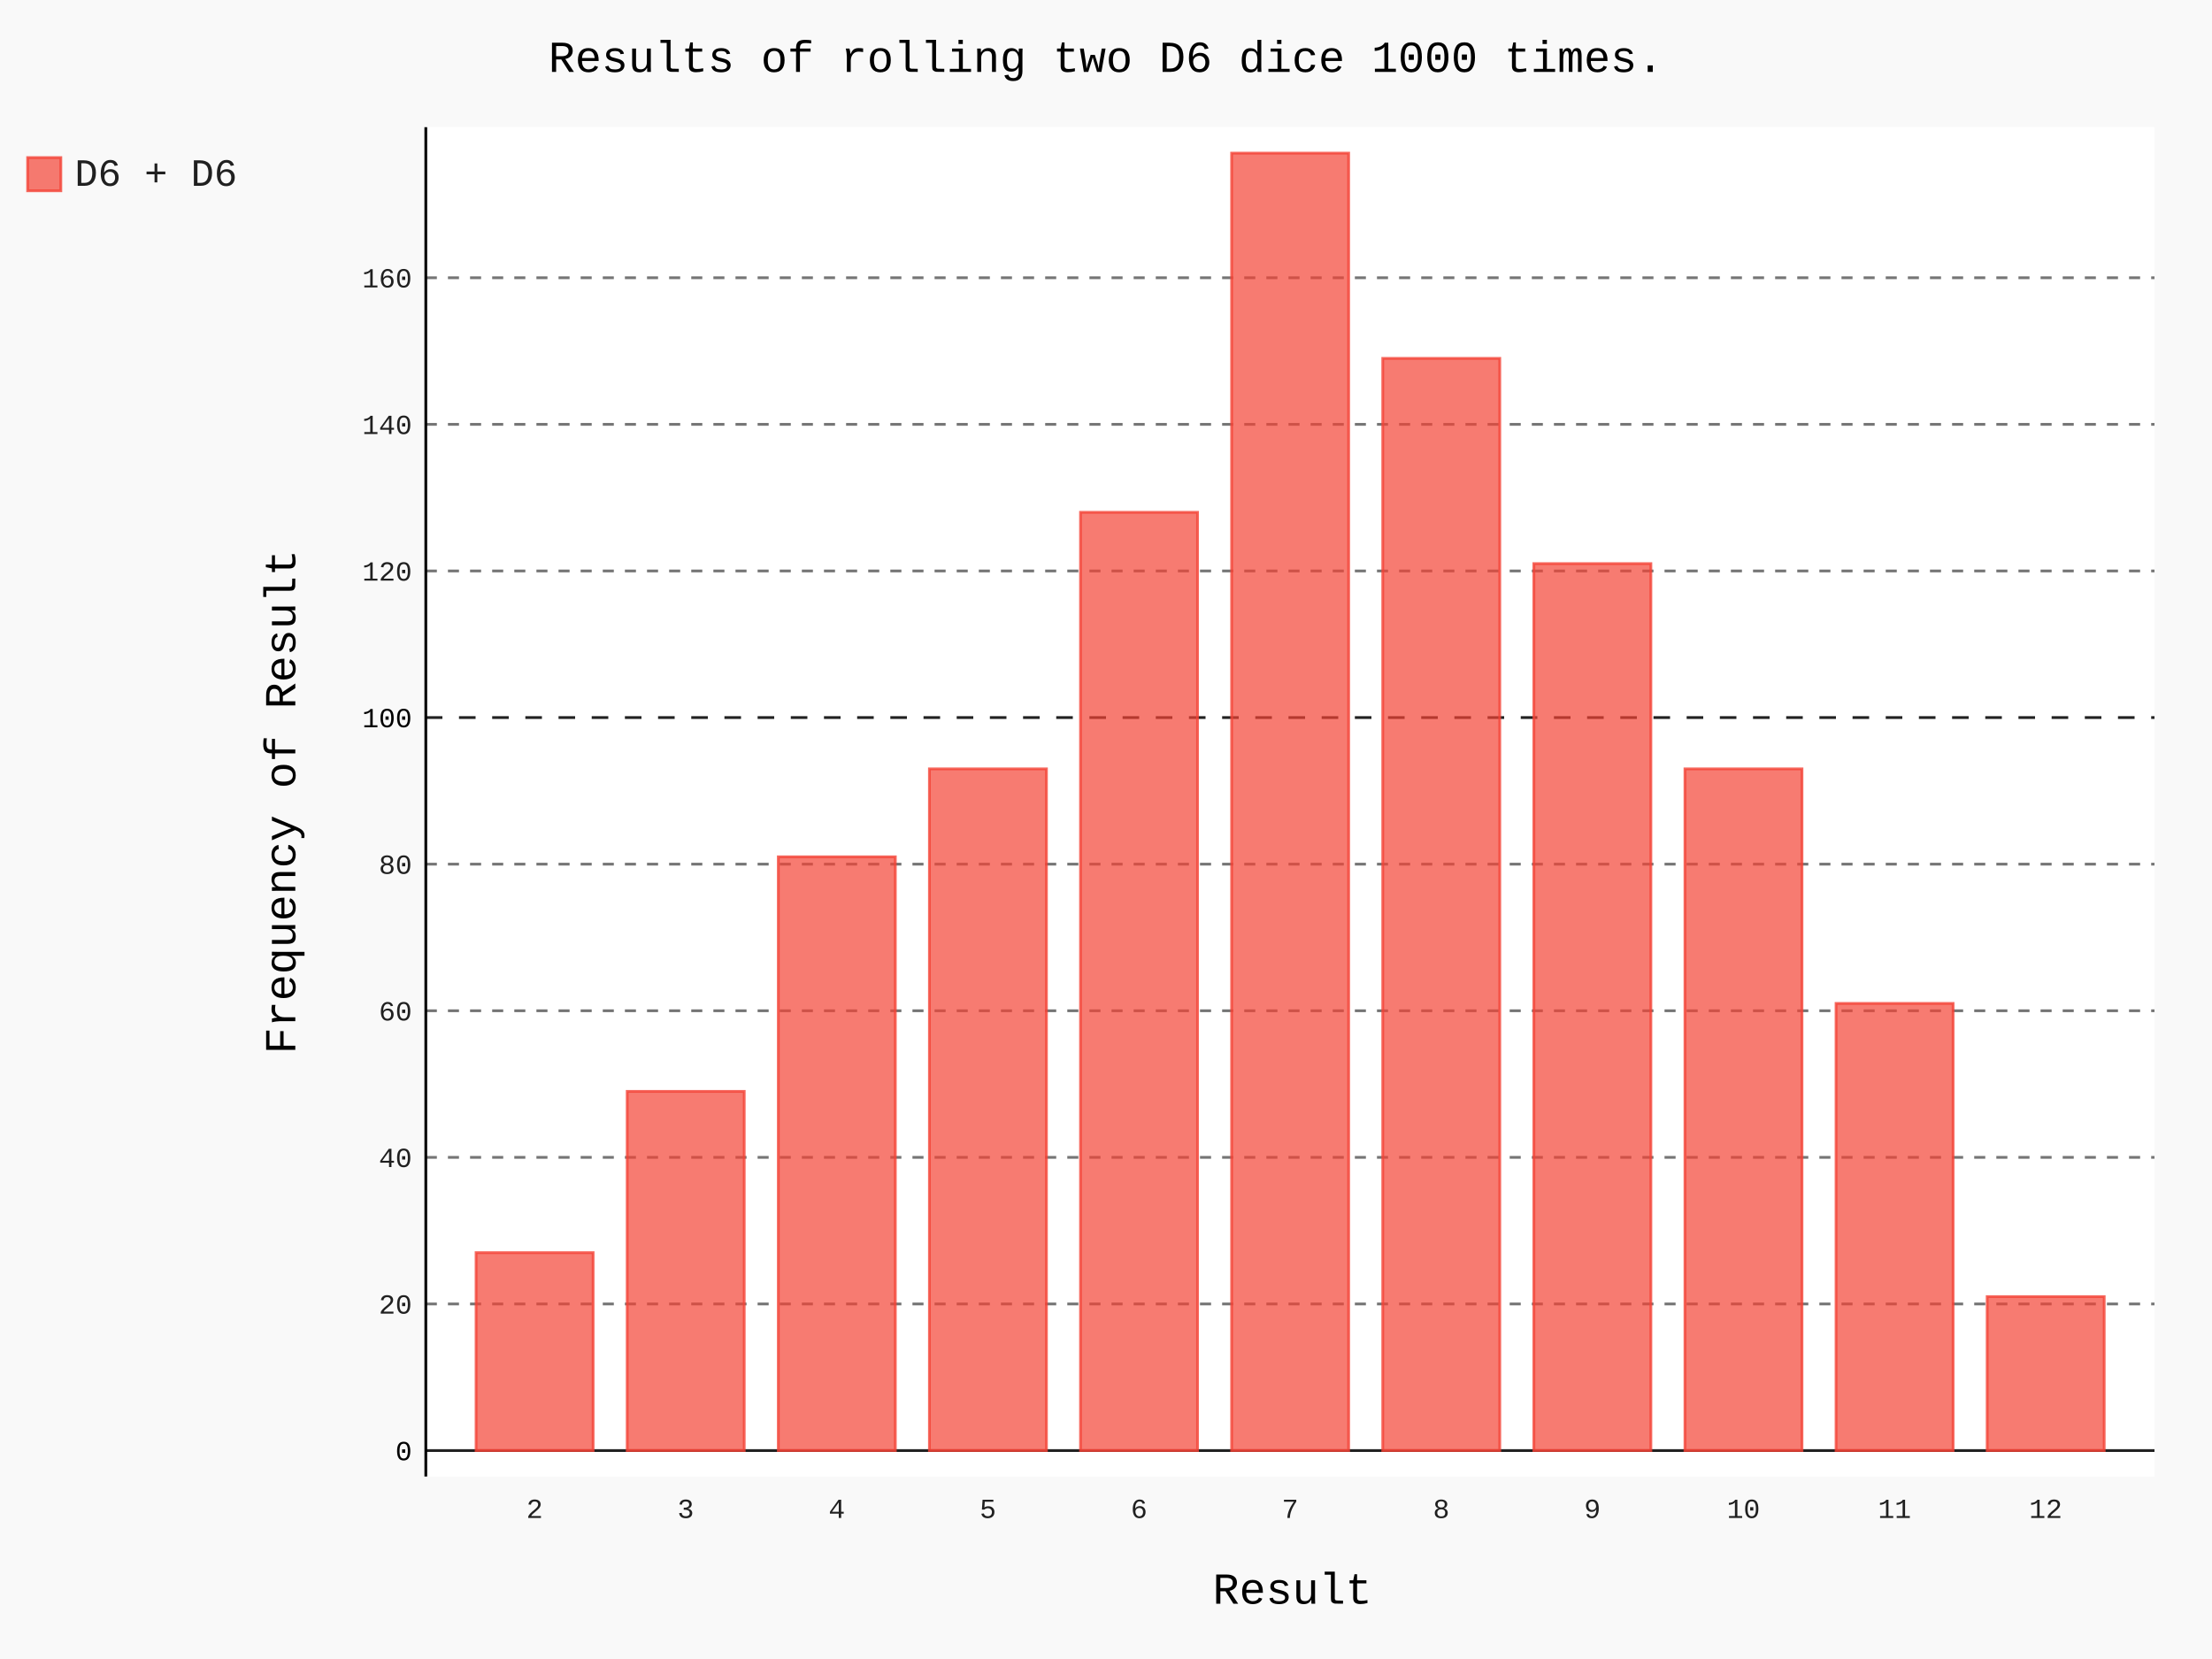
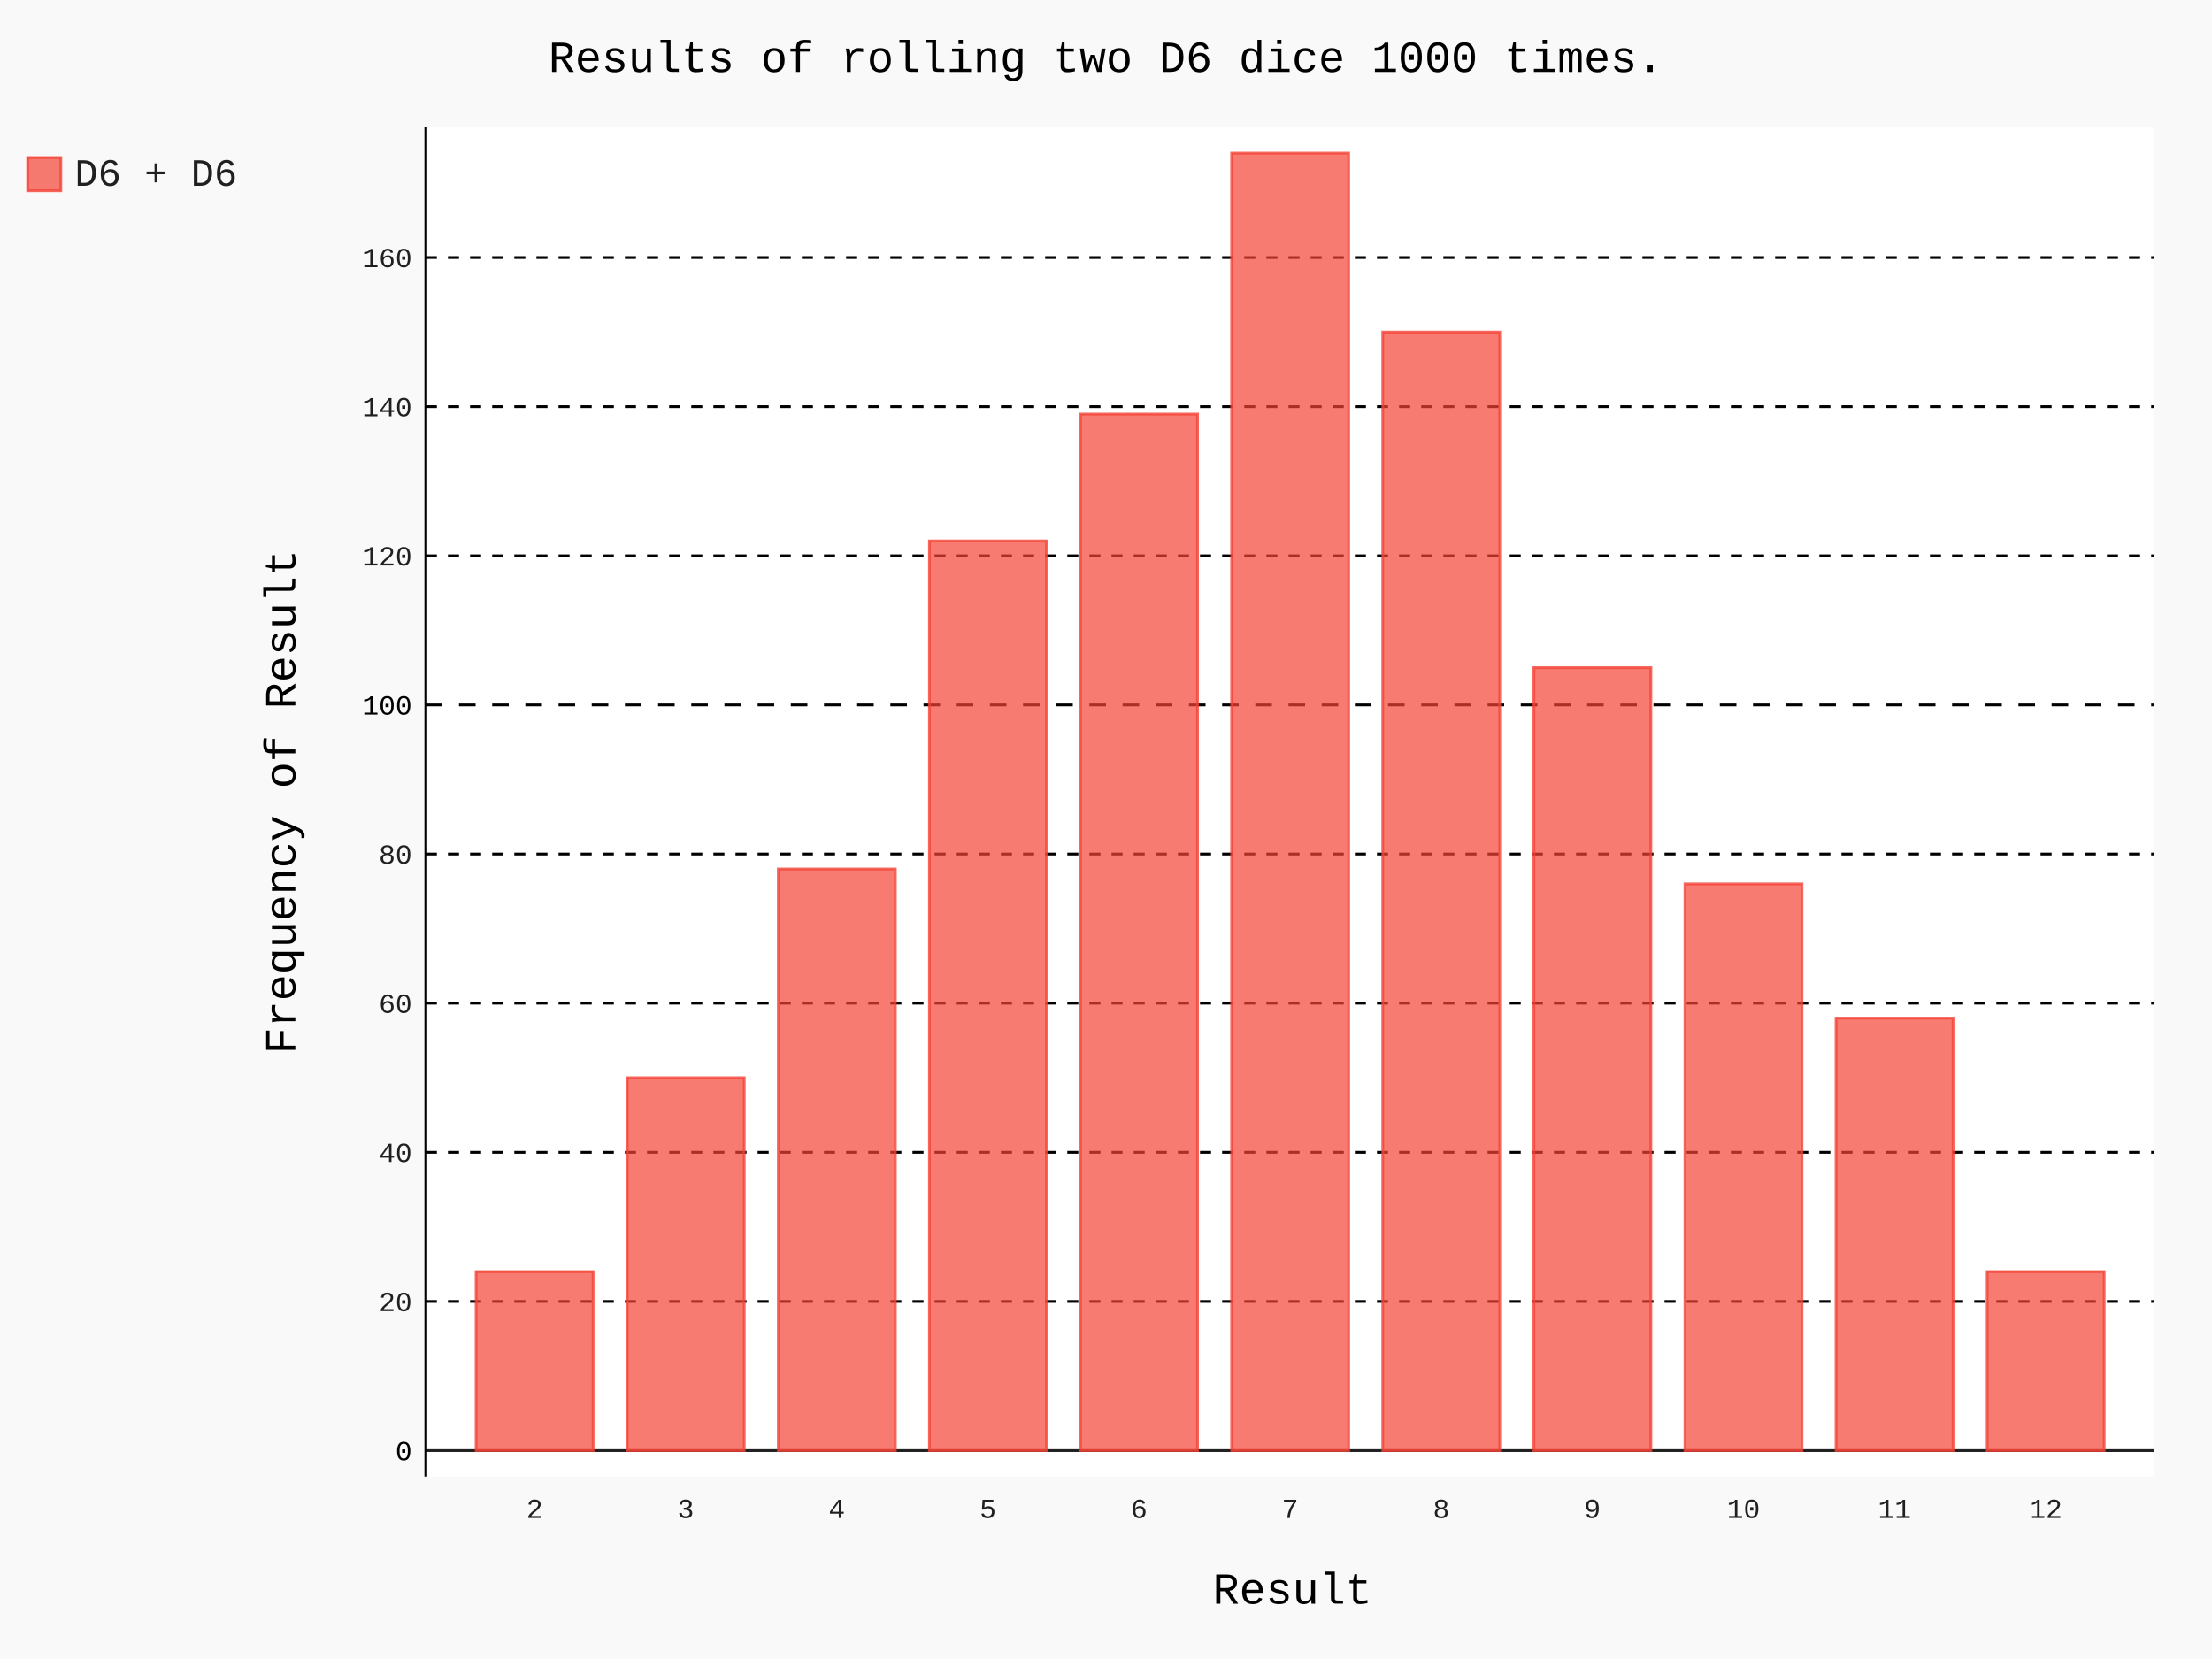
- <svg xmlns="http://www.w3.org/2000/svg" class="pygal-chart" id="chart-b39f0bb3-99db-403f-8f7a-0115fc9a3c45" viewBox="0 0 800 600">
+ <svg xmlns="http://www.w3.org/2000/svg" id="chart-558fb719-f25b-4cc9-a27d-0f26de4b08ad" class="pygal-chart" viewBox="0 0 800 600">
  <defs>
-     <style type="text/css">#chart-b39f0bb3-99db-403f-8f7a-0115fc9a3c45{-webkit-user-select:none;-webkit-font-smoothing:antialiased;font-family:Consolas,"Liberation Mono",Menlo,Courier,monospace}#chart-b39f0bb3-99db-403f-8f7a-0115fc9a3c45 .title{font-family:Consolas,"Liberation Mono",Menlo,Courier,monospace;font-size:16px}#chart-b39f0bb3-99db-403f-8f7a-0115fc9a3c45 .legends .legend text{font-family:Consolas,"Liberation Mono",Menlo,Courier,monospace;font-size:14px}#chart-b39f0bb3-99db-403f-8f7a-0115fc9a3c45 .axis text{font-family:Consolas,"Liberation Mono",Menlo,Courier,monospace;font-size:10px}#chart-b39f0bb3-99db-403f-8f7a-0115fc9a3c45 .axis text.major{font-family:Consolas,"Liberation Mono",Menlo,Courier,monospace;font-size:10px}#chart-b39f0bb3-99db-403f-8f7a-0115fc9a3c45 .text-overlay text.value{font-family:Consolas,"Liberation Mono",Menlo,Courier,monospace;font-size:16px}#chart-b39f0bb3-99db-403f-8f7a-0115fc9a3c45 .text-overlay text.label{font-family:Consolas,"Liberation Mono",Menlo,Courier,monospace;font-size:10px}#chart-b39f0bb3-99db-403f-8f7a-0115fc9a3c45 .tooltip{font-family:Consolas,"Liberation Mono",Menlo,Courier,monospace;font-size:14px}#chart-b39f0bb3-99db-403f-8f7a-0115fc9a3c45 text.no_data{font-family:Consolas,"Liberation Mono",Menlo,Courier,monospace;font-size:64px}
- #chart-b39f0bb3-99db-403f-8f7a-0115fc9a3c45{background-color:rgba(249,249,249,1)}#chart-b39f0bb3-99db-403f-8f7a-0115fc9a3c45 path,#chart-b39f0bb3-99db-403f-8f7a-0115fc9a3c45 line,#chart-b39f0bb3-99db-403f-8f7a-0115fc9a3c45 rect,#chart-b39f0bb3-99db-403f-8f7a-0115fc9a3c45 circle{-webkit-transition:150ms;-moz-transition:150ms;transition:150ms}#chart-b39f0bb3-99db-403f-8f7a-0115fc9a3c45 .graph &gt; .background{fill:rgba(249,249,249,1)}#chart-b39f0bb3-99db-403f-8f7a-0115fc9a3c45 .plot &gt; .background{fill:rgba(255,255,255,1)}#chart-b39f0bb3-99db-403f-8f7a-0115fc9a3c45 .graph{fill:rgba(0,0,0,.87)}#chart-b39f0bb3-99db-403f-8f7a-0115fc9a3c45 text.no_data{fill:rgba(0,0,0,1)}#chart-b39f0bb3-99db-403f-8f7a-0115fc9a3c45 .title{fill:rgba(0,0,0,1)}#chart-b39f0bb3-99db-403f-8f7a-0115fc9a3c45 .legends .legend text{fill:rgba(0,0,0,.87)}#chart-b39f0bb3-99db-403f-8f7a-0115fc9a3c45 .legends .legend:hover text{fill:rgba(0,0,0,1)}#chart-b39f0bb3-99db-403f-8f7a-0115fc9a3c45 .axis .line{stroke:rgba(0,0,0,1)}#chart-b39f0bb3-99db-403f-8f7a-0115fc9a3c45 .axis .guide.line{stroke:rgba(0,0,0,.54)}#chart-b39f0bb3-99db-403f-8f7a-0115fc9a3c45 .axis .major.line{stroke:rgba(0,0,0,.87)}#chart-b39f0bb3-99db-403f-8f7a-0115fc9a3c45 .axis text.major{fill:rgba(0,0,0,1)}#chart-b39f0bb3-99db-403f-8f7a-0115fc9a3c45 .axis.y .guides:hover .guide.line,#chart-b39f0bb3-99db-403f-8f7a-0115fc9a3c45 .line-graph .axis.x .guides:hover .guide.line,#chart-b39f0bb3-99db-403f-8f7a-0115fc9a3c45 .stackedline-graph .axis.x .guides:hover .guide.line,#chart-b39f0bb3-99db-403f-8f7a-0115fc9a3c45 .xy-graph .axis.x .guides:hover .guide.line{stroke:rgba(0,0,0,1)}#chart-b39f0bb3-99db-403f-8f7a-0115fc9a3c45 .axis .guides:hover text{fill:rgba(0,0,0,1)}#chart-b39f0bb3-99db-403f-8f7a-0115fc9a3c45 .reactive{fill-opacity:.7;stroke-opacity:.8}#chart-b39f0bb3-99db-403f-8f7a-0115fc9a3c45 .ci{stroke:rgba(0,0,0,.87)}#chart-b39f0bb3-99db-403f-8f7a-0115fc9a3c45 .reactive.active,#chart-b39f0bb3-99db-403f-8f7a-0115fc9a3c45 .active .reactive{fill-opacity:.8;stroke-opacity:.9;stroke-width:4}#chart-b39f0bb3-99db-403f-8f7a-0115fc9a3c45 .ci .reactive.active{stroke-width:1.5}#chart-b39f0bb3-99db-403f-8f7a-0115fc9a3c45 .series text{fill:rgba(0,0,0,1)}#chart-b39f0bb3-99db-403f-8f7a-0115fc9a3c45 .tooltip rect{fill:rgba(255,255,255,1);stroke:rgba(0,0,0,1);-webkit-transition:opacity 150ms;-moz-transition:opacity 150ms;transition:opacity 150ms}#chart-b39f0bb3-99db-403f-8f7a-0115fc9a3c45 .tooltip .label{fill:rgba(0,0,0,.87)}#chart-b39f0bb3-99db-403f-8f7a-0115fc9a3c45 .tooltip .label{fill:rgba(0,0,0,.87)}#chart-b39f0bb3-99db-403f-8f7a-0115fc9a3c45 .tooltip .legend{font-size:.8em;fill:rgba(0,0,0,.54)}#chart-b39f0bb3-99db-403f-8f7a-0115fc9a3c45 .tooltip .x_label{font-size:.6em;fill:rgba(0,0,0,1)}#chart-b39f0bb3-99db-403f-8f7a-0115fc9a3c45 .tooltip .xlink{font-size:.5em;text-decoration:underline}#chart-b39f0bb3-99db-403f-8f7a-0115fc9a3c45 .tooltip .value{font-size:1.5em}#chart-b39f0bb3-99db-403f-8f7a-0115fc9a3c45 .bound{font-size:.5em}#chart-b39f0bb3-99db-403f-8f7a-0115fc9a3c45 .max-value{font-size:.75em;fill:rgba(0,0,0,.54)}#chart-b39f0bb3-99db-403f-8f7a-0115fc9a3c45 .map-element{fill:rgba(255,255,255,1);stroke:rgba(0,0,0,.54) !important}#chart-b39f0bb3-99db-403f-8f7a-0115fc9a3c45 .map-element .reactive{fill-opacity:inherit;stroke-opacity:inherit}#chart-b39f0bb3-99db-403f-8f7a-0115fc9a3c45 .color-0,#chart-b39f0bb3-99db-403f-8f7a-0115fc9a3c45 .color-0 a:visited{stroke:#F44336;fill:#F44336}#chart-b39f0bb3-99db-403f-8f7a-0115fc9a3c45 .text-overlay .color-0 text{fill:black}
- #chart-b39f0bb3-99db-403f-8f7a-0115fc9a3c45 text.no_data{text-anchor:middle}#chart-b39f0bb3-99db-403f-8f7a-0115fc9a3c45 .guide.line{fill:none}#chart-b39f0bb3-99db-403f-8f7a-0115fc9a3c45 .centered{text-anchor:middle}#chart-b39f0bb3-99db-403f-8f7a-0115fc9a3c45 .title{text-anchor:middle}#chart-b39f0bb3-99db-403f-8f7a-0115fc9a3c45 .legends .legend text{fill-opacity:1}#chart-b39f0bb3-99db-403f-8f7a-0115fc9a3c45 .axis.x text{text-anchor:middle}#chart-b39f0bb3-99db-403f-8f7a-0115fc9a3c45 .axis.x:not(.web) text[transform]{text-anchor:start}#chart-b39f0bb3-99db-403f-8f7a-0115fc9a3c45 .axis.x:not(.web) text[transform].backwards{text-anchor:end}#chart-b39f0bb3-99db-403f-8f7a-0115fc9a3c45 .axis.y text{text-anchor:end}#chart-b39f0bb3-99db-403f-8f7a-0115fc9a3c45 .axis.y text[transform].backwards{text-anchor:start}#chart-b39f0bb3-99db-403f-8f7a-0115fc9a3c45 .axis.y2 text{text-anchor:start}#chart-b39f0bb3-99db-403f-8f7a-0115fc9a3c45 .axis.y2 text[transform].backwards{text-anchor:end}#chart-b39f0bb3-99db-403f-8f7a-0115fc9a3c45 .axis .guide.line{stroke-dasharray:4,4}#chart-b39f0bb3-99db-403f-8f7a-0115fc9a3c45 .axis .major.guide.line{stroke-dasharray:6,6}#chart-b39f0bb3-99db-403f-8f7a-0115fc9a3c45 .horizontal .axis.y .guide.line,#chart-b39f0bb3-99db-403f-8f7a-0115fc9a3c45 .horizontal .axis.y2 .guide.line,#chart-b39f0bb3-99db-403f-8f7a-0115fc9a3c45 .vertical .axis.x .guide.line{opacity:0}#chart-b39f0bb3-99db-403f-8f7a-0115fc9a3c45 .horizontal .axis.always_show .guide.line,#chart-b39f0bb3-99db-403f-8f7a-0115fc9a3c45 .vertical .axis.always_show .guide.line{opacity:1 !important}#chart-b39f0bb3-99db-403f-8f7a-0115fc9a3c45 .axis.y .guides:hover .guide.line,#chart-b39f0bb3-99db-403f-8f7a-0115fc9a3c45 .axis.y2 .guides:hover .guide.line,#chart-b39f0bb3-99db-403f-8f7a-0115fc9a3c45 .axis.x .guides:hover .guide.line{opacity:1}#chart-b39f0bb3-99db-403f-8f7a-0115fc9a3c45 .axis .guides:hover text{opacity:1}#chart-b39f0bb3-99db-403f-8f7a-0115fc9a3c45 .nofill{fill:none}#chart-b39f0bb3-99db-403f-8f7a-0115fc9a3c45 .subtle-fill{fill-opacity:.2}#chart-b39f0bb3-99db-403f-8f7a-0115fc9a3c45 .dot{stroke-width:1px;fill-opacity:1}#chart-b39f0bb3-99db-403f-8f7a-0115fc9a3c45 .dot.active{stroke-width:5px}#chart-b39f0bb3-99db-403f-8f7a-0115fc9a3c45 .dot.negative{fill:transparent}#chart-b39f0bb3-99db-403f-8f7a-0115fc9a3c45 text,#chart-b39f0bb3-99db-403f-8f7a-0115fc9a3c45 tspan{stroke:none !important}#chart-b39f0bb3-99db-403f-8f7a-0115fc9a3c45 .series text.active{opacity:1}#chart-b39f0bb3-99db-403f-8f7a-0115fc9a3c45 .tooltip rect{fill-opacity:.95;stroke-width:.5}#chart-b39f0bb3-99db-403f-8f7a-0115fc9a3c45 .tooltip text{fill-opacity:1}#chart-b39f0bb3-99db-403f-8f7a-0115fc9a3c45 .showable{visibility:hidden}#chart-b39f0bb3-99db-403f-8f7a-0115fc9a3c45 .showable.shown{visibility:visible}#chart-b39f0bb3-99db-403f-8f7a-0115fc9a3c45 .gauge-background{fill:rgba(229,229,229,1);stroke:none}#chart-b39f0bb3-99db-403f-8f7a-0115fc9a3c45 .bg-lines{stroke:rgba(249,249,249,1);stroke-width:2px}</style>
+     <style type="text/css">#chart-558fb719-f25b-4cc9-a27d-0f26de4b08ad{-webkit-user-select:none;-webkit-font-smoothing:antialiased;font-family:Consolas,"Liberation Mono",Menlo,Courier,monospace}#chart-558fb719-f25b-4cc9-a27d-0f26de4b08ad .title{font-family:Consolas,"Liberation Mono",Menlo,Courier,monospace;font-size:16px}#chart-558fb719-f25b-4cc9-a27d-0f26de4b08ad .legends .legend text{font-family:Consolas,"Liberation Mono",Menlo,Courier,monospace;font-size:14px}#chart-558fb719-f25b-4cc9-a27d-0f26de4b08ad .axis text{font-family:Consolas,"Liberation Mono",Menlo,Courier,monospace;font-size:10px}#chart-558fb719-f25b-4cc9-a27d-0f26de4b08ad .axis text.major{font-family:Consolas,"Liberation Mono",Menlo,Courier,monospace;font-size:10px}#chart-558fb719-f25b-4cc9-a27d-0f26de4b08ad .text-overlay text.value{font-family:Consolas,"Liberation Mono",Menlo,Courier,monospace;font-size:16px}#chart-558fb719-f25b-4cc9-a27d-0f26de4b08ad .text-overlay text.label{font-family:Consolas,"Liberation Mono",Menlo,Courier,monospace;font-size:10px}#chart-558fb719-f25b-4cc9-a27d-0f26de4b08ad .tooltip{font-family:Consolas,"Liberation Mono",Menlo,Courier,monospace;font-size:14px}#chart-558fb719-f25b-4cc9-a27d-0f26de4b08ad text.no_data{font-family:Consolas,"Liberation Mono",Menlo,Courier,monospace;font-size:64px}
+ #chart-558fb719-f25b-4cc9-a27d-0f26de4b08ad{background-color:rgba(249,249,249,1)}#chart-558fb719-f25b-4cc9-a27d-0f26de4b08ad path,#chart-558fb719-f25b-4cc9-a27d-0f26de4b08ad line,#chart-558fb719-f25b-4cc9-a27d-0f26de4b08ad rect,#chart-558fb719-f25b-4cc9-a27d-0f26de4b08ad circle{-webkit-transition:150ms;-moz-transition:150ms;transition:150ms}#chart-558fb719-f25b-4cc9-a27d-0f26de4b08ad .graph &gt; .background{fill:rgba(249,249,249,1)}#chart-558fb719-f25b-4cc9-a27d-0f26de4b08ad .plot &gt; .background{fill:rgba(255,255,255,1)}#chart-558fb719-f25b-4cc9-a27d-0f26de4b08ad .graph{fill:rgba(0,0,0,.87)}#chart-558fb719-f25b-4cc9-a27d-0f26de4b08ad text.no_data{fill:rgba(0,0,0,1)}#chart-558fb719-f25b-4cc9-a27d-0f26de4b08ad .title{fill:rgba(0,0,0,1)}#chart-558fb719-f25b-4cc9-a27d-0f26de4b08ad .legends .legend text{fill:rgba(0,0,0,.87)}#chart-558fb719-f25b-4cc9-a27d-0f26de4b08ad .legends .legend:hover text{fill:rgba(0,0,0,1)}#chart-558fb719-f25b-4cc9-a27d-0f26de4b08ad .axis .line{stroke:rgba(0,0,0,1)}#chart-558fb719-f25b-4cc9-a27d-0f26de4b08ad .axis .guide.line{stroke:rgba(0,0,0,.54)}#chart-558fb719-f25b-4cc9-a27d-0f26de4b08ad .axis .major.line{stroke:rgba(0,0,0,.87)}#chart-558fb719-f25b-4cc9-a27d-0f26de4b08ad .axis text.major{fill:rgba(0,0,0,1)}#chart-558fb719-f25b-4cc9-a27d-0f26de4b08ad .axis.y .guides:hover .guide.line,#chart-558fb719-f25b-4cc9-a27d-0f26de4b08ad .line-graph .axis.x .guides:hover .guide.line,#chart-558fb719-f25b-4cc9-a27d-0f26de4b08ad .stackedline-graph .axis.x .guides:hover .guide.line,#chart-558fb719-f25b-4cc9-a27d-0f26de4b08ad .xy-graph .axis.x .guides:hover .guide.line{stroke:rgba(0,0,0,1)}#chart-558fb719-f25b-4cc9-a27d-0f26de4b08ad .axis .guides:hover text{fill:rgba(0,0,0,1)}#chart-558fb719-f25b-4cc9-a27d-0f26de4b08ad .reactive{fill-opacity:.7;stroke-opacity:.8;stroke-width:1}#chart-558fb719-f25b-4cc9-a27d-0f26de4b08ad .ci{stroke:rgba(0,0,0,.87)}#chart-558fb719-f25b-4cc9-a27d-0f26de4b08ad .reactive.active,#chart-558fb719-f25b-4cc9-a27d-0f26de4b08ad .active .reactive{fill-opacity:.8;stroke-opacity:.9;stroke-width:4}#chart-558fb719-f25b-4cc9-a27d-0f26de4b08ad .ci .reactive.active{stroke-width:1.5}#chart-558fb719-f25b-4cc9-a27d-0f26de4b08ad .series text{fill:rgba(0,0,0,1)}#chart-558fb719-f25b-4cc9-a27d-0f26de4b08ad .tooltip rect{fill:rgba(255,255,255,1);stroke:rgba(0,0,0,1);-webkit-transition:opacity 150ms;-moz-transition:opacity 150ms;transition:opacity 150ms}#chart-558fb719-f25b-4cc9-a27d-0f26de4b08ad .tooltip .label{fill:rgba(0,0,0,.87)}#chart-558fb719-f25b-4cc9-a27d-0f26de4b08ad .tooltip .label{fill:rgba(0,0,0,.87)}#chart-558fb719-f25b-4cc9-a27d-0f26de4b08ad .tooltip .legend{font-size:.8em;fill:rgba(0,0,0,.54)}#chart-558fb719-f25b-4cc9-a27d-0f26de4b08ad .tooltip .x_label{font-size:.6em;fill:rgba(0,0,0,1)}#chart-558fb719-f25b-4cc9-a27d-0f26de4b08ad .tooltip .xlink{font-size:.5em;text-decoration:underline}#chart-558fb719-f25b-4cc9-a27d-0f26de4b08ad .tooltip .value{font-size:1.5em}#chart-558fb719-f25b-4cc9-a27d-0f26de4b08ad .bound{font-size:.5em}#chart-558fb719-f25b-4cc9-a27d-0f26de4b08ad .max-value{font-size:.75em;fill:rgba(0,0,0,.54)}#chart-558fb719-f25b-4cc9-a27d-0f26de4b08ad .map-element{fill:rgba(255,255,255,1);stroke:rgba(0,0,0,.54) !important}#chart-558fb719-f25b-4cc9-a27d-0f26de4b08ad .map-element .reactive{fill-opacity:inherit;stroke-opacity:inherit}#chart-558fb719-f25b-4cc9-a27d-0f26de4b08ad .color-0,#chart-558fb719-f25b-4cc9-a27d-0f26de4b08ad .color-0 a:visited{stroke:#F44336;fill:#F44336}#chart-558fb719-f25b-4cc9-a27d-0f26de4b08ad .text-overlay .color-0 text{fill:black}
+ #chart-558fb719-f25b-4cc9-a27d-0f26de4b08ad text.no_data{text-anchor:middle}#chart-558fb719-f25b-4cc9-a27d-0f26de4b08ad .guide.line{fill:none}#chart-558fb719-f25b-4cc9-a27d-0f26de4b08ad .centered{text-anchor:middle}#chart-558fb719-f25b-4cc9-a27d-0f26de4b08ad .title{text-anchor:middle}#chart-558fb719-f25b-4cc9-a27d-0f26de4b08ad .legends .legend text{fill-opacity:1}#chart-558fb719-f25b-4cc9-a27d-0f26de4b08ad .axis.x text{text-anchor:middle}#chart-558fb719-f25b-4cc9-a27d-0f26de4b08ad .axis.x:not(.web) text[transform]{text-anchor:start}#chart-558fb719-f25b-4cc9-a27d-0f26de4b08ad .axis.x:not(.web) text[transform].backwards{text-anchor:end}#chart-558fb719-f25b-4cc9-a27d-0f26de4b08ad .axis.y text{text-anchor:end}#chart-558fb719-f25b-4cc9-a27d-0f26de4b08ad .axis.y text[transform].backwards{text-anchor:start}#chart-558fb719-f25b-4cc9-a27d-0f26de4b08ad .axis.y2 text{text-anchor:start}#chart-558fb719-f25b-4cc9-a27d-0f26de4b08ad .axis.y2 text[transform].backwards{text-anchor:end}#chart-558fb719-f25b-4cc9-a27d-0f26de4b08ad .axis .guide.line{stroke-dasharray:4,4;stroke:black}#chart-558fb719-f25b-4cc9-a27d-0f26de4b08ad .axis .major.guide.line{stroke-dasharray:6,6;stroke:black}#chart-558fb719-f25b-4cc9-a27d-0f26de4b08ad .horizontal .axis.y .guide.line,#chart-558fb719-f25b-4cc9-a27d-0f26de4b08ad .horizontal .axis.y2 .guide.line,#chart-558fb719-f25b-4cc9-a27d-0f26de4b08ad .vertical .axis.x .guide.line{opacity:0}#chart-558fb719-f25b-4cc9-a27d-0f26de4b08ad .horizontal .axis.always_show .guide.line,#chart-558fb719-f25b-4cc9-a27d-0f26de4b08ad .vertical .axis.always_show .guide.line{opacity:1 !important}#chart-558fb719-f25b-4cc9-a27d-0f26de4b08ad .axis.y .guides:hover .guide.line,#chart-558fb719-f25b-4cc9-a27d-0f26de4b08ad .axis.y2 .guides:hover .guide.line,#chart-558fb719-f25b-4cc9-a27d-0f26de4b08ad .axis.x .guides:hover .guide.line{opacity:1}#chart-558fb719-f25b-4cc9-a27d-0f26de4b08ad .axis .guides:hover text{opacity:1}#chart-558fb719-f25b-4cc9-a27d-0f26de4b08ad .nofill{fill:none}#chart-558fb719-f25b-4cc9-a27d-0f26de4b08ad .subtle-fill{fill-opacity:.2}#chart-558fb719-f25b-4cc9-a27d-0f26de4b08ad .dot{stroke-width:1px;fill-opacity:1;stroke-opacity:1}#chart-558fb719-f25b-4cc9-a27d-0f26de4b08ad .dot.active{stroke-width:5px}#chart-558fb719-f25b-4cc9-a27d-0f26de4b08ad .dot.negative{fill:transparent}#chart-558fb719-f25b-4cc9-a27d-0f26de4b08ad text,#chart-558fb719-f25b-4cc9-a27d-0f26de4b08ad tspan{stroke:none !important}#chart-558fb719-f25b-4cc9-a27d-0f26de4b08ad .series text.active{opacity:1}#chart-558fb719-f25b-4cc9-a27d-0f26de4b08ad .tooltip rect{fill-opacity:.95;stroke-width:.5}#chart-558fb719-f25b-4cc9-a27d-0f26de4b08ad .tooltip text{fill-opacity:1}#chart-558fb719-f25b-4cc9-a27d-0f26de4b08ad .showable{visibility:hidden}#chart-558fb719-f25b-4cc9-a27d-0f26de4b08ad .showable.shown{visibility:visible}#chart-558fb719-f25b-4cc9-a27d-0f26de4b08ad .gauge-background{fill:rgba(229,229,229,1);stroke:none}#chart-558fb719-f25b-4cc9-a27d-0f26de4b08ad .bg-lines{stroke:rgba(249,249,249,1);stroke-width:2px}</style>
  </defs>
  <g class="graph bar-graph vertical">
-     <rect class="background" height="600" width="800" x="0" y="0" />
-     <g class="plot" transform="translate(154, 46)">
-       <rect class="background" height="488" width="625.2" x="0" y="0" />
+     <rect x="0" y="0" width="800" height="600" class="background" />
+     <g transform="translate(154, 46)" class="plot">
+       <rect x="0" y="0" width="625.2" height="488" class="background" />
      <g class="axis y always_show">
        <g class="guides">
-           <path class="axis major line" d="M0 478.615 h625.2" />
-           <text class="major" x="-5" y="482.115">0</text>
+           <path d="M0 478.615 h625.2" class="axis major line" />
+           <text x="-5" y="482.115" class="major">0</text>
        </g>
        <g class="guides">
-           <path class="guide line" d="M0 425.595 h625.2" />
-           <text class="" x="-5" y="429.095">20</text>
+           <path d="M0 424.681 h625.2" class="guide line" />
+           <text x="-5" y="428.181" class="">20</text>
        </g>
        <g class="guides">
-           <path class="guide line" d="M0 372.575 h625.2" />
-           <text class="" x="-5" y="376.075">40</text>
+           <path d="M0 370.746 h625.2" class="guide line" />
+           <text x="-5" y="374.246" class="">40</text>
        </g>
        <g class="guides">
-           <path class="guide line" d="M0 319.554 h625.2" />
-           <text class="" x="-5" y="323.054">60</text>
+           <path d="M0 316.812 h625.2" class="guide line" />
+           <text x="-5" y="320.312" class="">60</text>
        </g>
        <g class="guides">
-           <path class="guide line" d="M0 266.534 h625.2" />
-           <text class="" x="-5" y="270.034">80</text>
+           <path d="M0 262.877 h625.2" class="guide line" />
+           <text x="-5" y="266.377" class="">80</text>
        </g>
        <g class="guides">
-           <path class="major guide line" d="M0 213.513 h625.2" />
-           <text class="major" x="-5" y="217.013">100</text>
+           <path d="M0 208.943 h625.2" class="major guide line" />
+           <text x="-5" y="212.443" class="major">100</text>
        </g>
        <g class="guides">
-           <path class="guide line" d="M0 160.493 h625.2" />
-           <text class="" x="-5" y="163.993">120</text>
+           <path d="M0 155.008 h625.2" class="guide line" />
+           <text x="-5" y="158.508" class="">120</text>
        </g>
        <g class="guides">
-           <path class="guide line" d="M0 107.472 h625.2" />
-           <text class="" x="-5" y="110.972">140</text>
+           <path d="M0 101.073 h625.2" class="guide line" />
+           <text x="-5" y="104.573" class="">140</text>
        </g>
        <g class="guides">
-           <path class="guide line" d="M0 54.452 h625.2" />
-           <text class="" x="-5" y="57.952">160</text>
+           <path d="M0 47.139 h625.2" class="guide line" />
+           <text x="-5" y="50.639" class="">160</text>
        </g>
      </g>
      <g class="axis x">
-         <path class="line" d="M0 0 v488" />
+         <path d="M0 0 v488" class="line" />
        <g class="guides">
-           <path class="guide line" d="M39.348 0 v488" />
-           <text class="" x="39.348" y="503.0">2</text>
+           <path d="M39.348 0 v488" class="guide line" />
+           <text x="39.348" y="503.0" class="">2</text>
        </g>
        <g class="guides">
-           <path class="guide line" d="M93.999 0 v488" />
-           <text class="" x="93.999" y="503.0">3</text>
+           <path d="M93.999 0 v488" class="guide line" />
+           <text x="93.999" y="503.0" class="">3</text>
        </g>
        <g class="guides">
-           <path class="guide line" d="M148.649 0 v488" />
-           <text class="" x="148.649" y="503.0">4</text>
+           <path d="M148.649 0 v488" class="guide line" />
+           <text x="148.649" y="503.0" class="">4</text>
        </g>
        <g class="guides">
-           <path class="guide line" d="M203.299 0 v488" />
-           <text class="" x="203.299" y="503.0">5</text>
+           <path d="M203.299 0 v488" class="guide line" />
+           <text x="203.299" y="503.0" class="">5</text>
        </g>
        <g class="guides">
-           <path class="guide line" d="M257.95 0 v488" />
-           <text class="" x="257.95" y="503.0">6</text>
+           <path d="M257.95 0 v488" class="guide line" />
+           <text x="257.95" y="503.0" class="">6</text>
        </g>
        <g class="guides">
-           <path class="guide line" d="M312.6 0 v488" />
-           <text class="" x="312.6" y="503.0">7</text>
+           <path d="M312.6 0 v488" class="guide line" />
+           <text x="312.6" y="503.0" class="">7</text>
        </g>
        <g class="guides">
-           <path class="guide line" d="M367.25 0 v488" />
-           <text class="" x="367.25" y="503.0">8</text>
+           <path d="M367.25 0 v488" class="guide line" />
+           <text x="367.25" y="503.0" class="">8</text>
        </g>
        <g class="guides">
-           <path class="guide line" d="M421.901 0 v488" />
-           <text class="" x="421.901" y="503.0">9</text>
+           <path d="M421.901 0 v488" class="guide line" />
+           <text x="421.901" y="503.0" class="">9</text>
        </g>
        <g class="guides">
-           <path class="guide line" d="M476.551 0 v488" />
-           <text class="" x="476.551" y="503.0">10</text>
+           <path d="M476.551 0 v488" class="guide line" />
+           <text x="476.551" y="503.0" class="">10</text>
        </g>
        <g class="guides">
-           <path class="guide line" d="M531.201 0 v488" />
-           <text class="" x="531.201" y="503.0">11</text>
+           <path d="M531.201 0 v488" class="guide line" />
+           <text x="531.201" y="503.0" class="">11</text>
        </g>
        <g class="guides">
-           <path class="guide line" d="M585.852 0 v488" />
-           <text class="" x="585.852" y="503.0">12</text>
+           <path d="M585.852 0 v488" class="guide line" />
+           <text x="585.852" y="503.0" class="">12</text>
        </g>
      </g>
      <g class="series serie-0 color-0">
        <g class="bars">
          <g class="bar">
-             <rect class="rect reactive tooltip-trigger" height="71.578" rx="0" ry="0" width="42.321" x="18.188" y="407.038" />
+             <rect x="18.188" y="413.894" rx="0" ry="0" width="42.321" height="64.721" class="rect reactive tooltip-trigger" />
          </g>
          <g class="bar">
-             <rect class="rect reactive tooltip-trigger" height="129.9" rx="0" ry="0" width="42.321" x="72.838" y="348.715" />
+             <rect x="72.838" y="343.779" rx="0" ry="0" width="42.321" height="134.836" class="rect reactive tooltip-trigger" />
          </g>
          <g class="bar">
-             <rect class="rect reactive tooltip-trigger" height="214.733" rx="0" ry="0" width="42.321" x="127.488" y="263.883" />
+             <rect x="127.488" y="268.271" rx="0" ry="0" width="42.321" height="210.345" class="rect reactive tooltip-trigger" />
          </g>
          <g class="bar">
-             <rect class="rect reactive tooltip-trigger" height="246.545" rx="0" ry="0" width="42.321" x="182.139" y="232.07" />
+             <rect x="182.139" y="149.615" rx="0" ry="0" width="42.321" height="329.001" class="rect reactive tooltip-trigger" />
          </g>
          <g class="bar">
-             <rect class="rect reactive tooltip-trigger" height="339.331" rx="0" ry="0" width="42.321" x="236.789" y="139.285" />
+             <rect x="236.789" y="103.77" rx="0" ry="0" width="42.321" height="374.845" class="rect reactive tooltip-trigger" />
          </g>
          <g class="bar">
-             <rect class="rect reactive tooltip-trigger" height="469.231" rx="0" ry="0" width="42.321" x="291.439" y="9.385" />
+             <rect x="291.439" y="9.385" rx="0" ry="0" width="42.321" height="469.231" class="rect reactive tooltip-trigger" />
          </g>
          <g class="bar">
-             <rect class="rect reactive tooltip-trigger" height="395.002" rx="0" ry="0" width="42.321" x="346.09" y="83.613" />
+             <rect x="346.09" y="74.106" rx="0" ry="0" width="42.321" height="404.509" class="rect reactive tooltip-trigger" />
          </g>
          <g class="bar">
-             <rect class="rect reactive tooltip-trigger" height="320.774" rx="0" ry="0" width="42.321" x="400.74" y="157.842" />
+             <rect x="400.74" y="195.459" rx="0" ry="0" width="42.321" height="283.156" class="rect reactive tooltip-trigger" />
          </g>
          <g class="bar">
-             <rect class="rect reactive tooltip-trigger" height="246.545" rx="0" ry="0" width="42.321" x="455.39" y="232.07" />
+             <rect x="455.39" y="273.664" rx="0" ry="0" width="42.321" height="204.951" class="rect reactive tooltip-trigger" />
          </g>
          <g class="bar">
-             <rect class="rect reactive tooltip-trigger" height="161.712" rx="0" ry="0" width="42.321" x="510.041" y="316.903" />
+             <rect x="510.041" y="322.205" rx="0" ry="0" width="42.321" height="156.41" class="rect reactive tooltip-trigger" />
          </g>
          <g class="bar">
-             <rect class="rect reactive tooltip-trigger" height="55.671" rx="0" ry="0" width="42.321" x="564.691" y="422.944" />
+             <rect x="564.691" y="413.894" rx="0" ry="0" width="42.321" height="64.721" class="rect reactive tooltip-trigger" />
          </g>
        </g>
      </g>
    </g>
    <g class="titles">
-       <text class="title plot_title" x="400.0" y="26">Results of rolling two D6 dice 1000 times.</text>
-       <text class="title" x="467.4" y="580">Result</text>
-       <text class="title" transform="rotate(-90 80.8 290)" x="80.8" y="316.0">Frequency of Result</text>
+       <text x="400.0" y="26" class="title plot_title">Results of rolling two D6 dice 1000 times.</text>
+       <text x="467.4" y="580" class="title">Result</text>
+       <text x="80.8" y="316.0" class="title" transform="rotate(-90 80.8 290)">Frequency of Result</text>
    </g>
-     <g class="plot overlay" transform="translate(154, 46)">
+     <g transform="translate(154, 46)" class="plot overlay">
      <g class="series serie-0 color-0" />
    </g>
-     <g class="plot text-overlay" transform="translate(154, 46)">
+     <g transform="translate(154, 46)" class="plot text-overlay">
      <g class="series serie-0 color-0" />
    </g>
-     <g class="plot tooltip-overlay" transform="translate(154, 46)">
-       <g class="tooltip" style="opacity: 0" transform="translate(0 0)">
-         <rect class="tooltip-box" height="0" rx="0" ry="0" width="0" />
+     <g transform="translate(154, 46)" class="plot tooltip-overlay">
+       <g transform="translate(0 0)" style="opacity: 0" class="tooltip">
+         <rect rx="0" ry="0" width="0" height="0" class="tooltip-box" />
        <g class="text" />
      </g>
    </g>
-     <g class="legends" transform="translate(10, 56)">
-       <g class="legend reactive activate-serie" id="activate-serie-0">
-         <rect class="color-0 reactive" height="12" width="12" x="0.0" y="1.0" />
+     <g transform="translate(10, 56)" class="legends">
+       <g id="activate-serie-0" class="legend reactive activate-serie">
+         <rect x="0.0" y="1.0" width="12" height="12" class="color-0 reactive" />
        <text x="17.0" y="11.2">D6 + D6</text>
      </g>
    </g>
-     <g class="legends" transform="translate(790, 56)" />
+     <g transform="translate(790, 56)" class="legends" />
  </g>
</svg>
